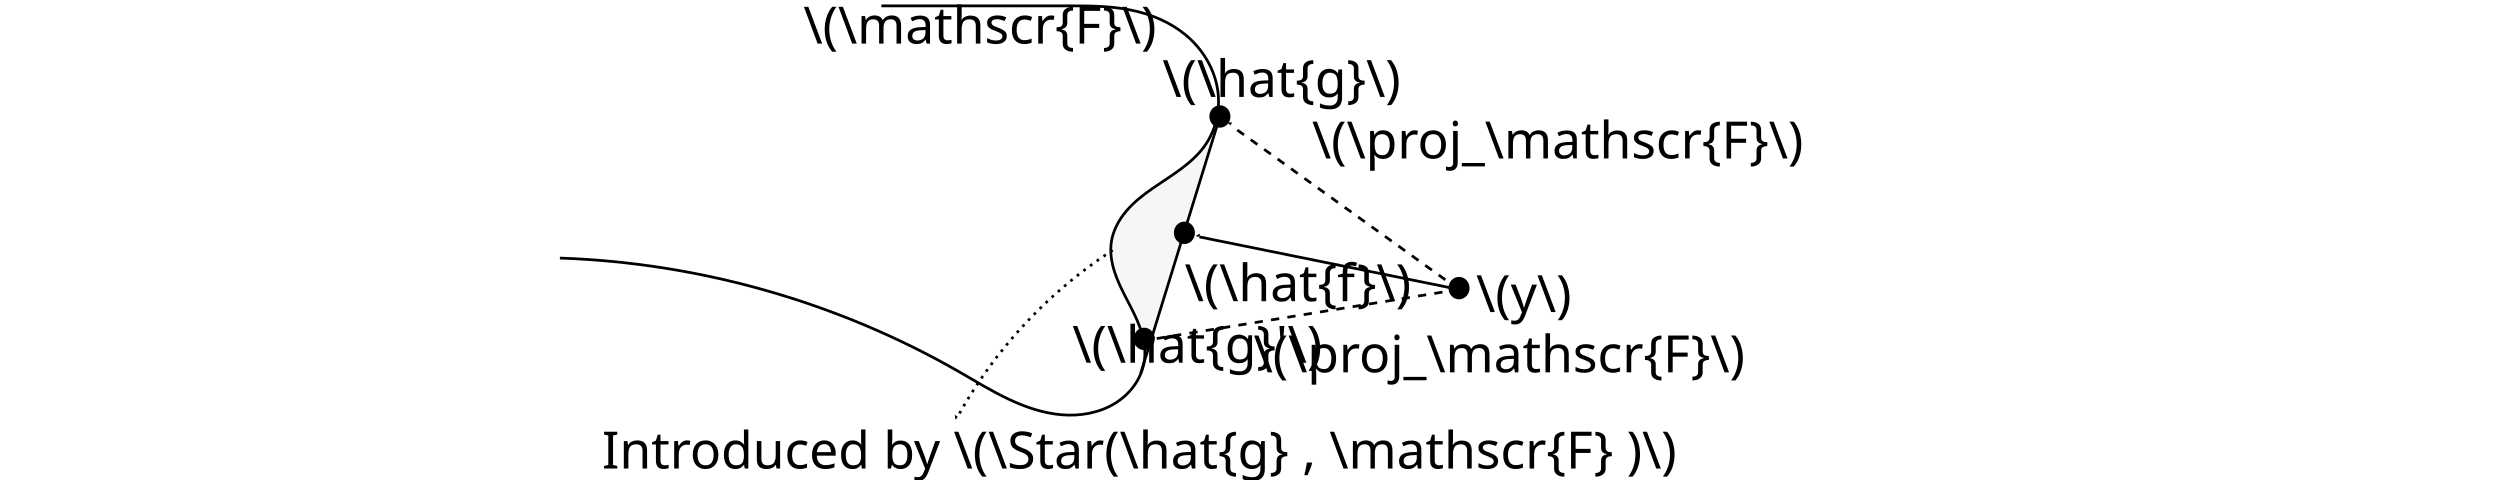
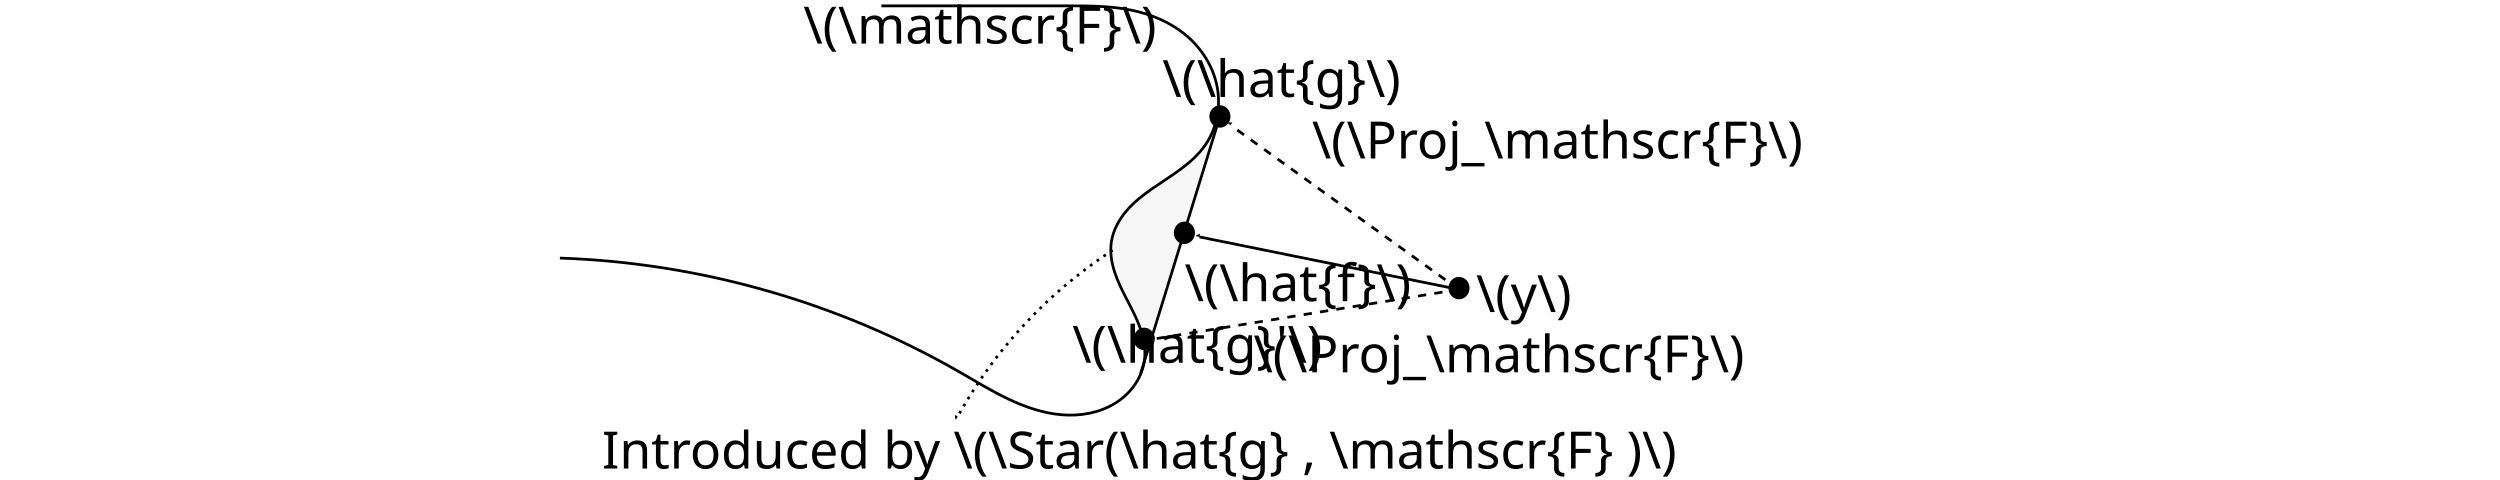
<svg xmlns="http://www.w3.org/2000/svg" width="240mm" height="46mm" viewBox="0 0 240 46" version="1.1" id="svg8">
  <defs id="defs2">
    <marker id="marker-arrow-1" orient="auto-start-reverse" refY="0" refX="0" markerHeight="3" markerWidth="2">
      <g transform="scale(1.393333)" id="g1">
        <path d="M -1.554,2.072 C -1.425,1.295 0,0.13 0.389,0 0,-0.13 -1.425,-1.295 -1.554,-2.072" style="fill:none;stroke:#000000;stroke-linecap:round;stroke-linejoin:round;stroke-miterlimit:10;stroke-dasharray:none;stroke-opacity:1" id="path1-3" />
+ 





0" /&gt;
   </g>
    </marker>
    <marker id="marker-arrow-1-8" orient="auto-start-reverse" refY="0" refX="0" markerHeight="3" markerWidth="2">
      <g transform="scale(1.393333)" id="g1-8">
        <path d="M -1.554,2.072 C -1.425,1.295 0,0.13 0.389,0 0,-0.13 -1.425,-1.295 -1.554,-2.072" style="fill:none;stroke:#000000;stroke-linecap:round;stroke-linejoin:round;stroke-miterlimit:10;stroke-dasharray:none;stroke-opacity:1" id="path1-3-3" />





+ 
0" /&gt;
   </g>
    </marker>
    <marker id="marker-arrow-1-84" orient="auto-start-reverse" refY="0" refX="0" markerHeight="3" markerWidth="2">
      <g transform="scale(1.393333)" id="g1-0">
        <path d="M -1.554,2.072 C -1.425,1.295 0,0.13 0.389,0 0,-0.13 -1.425,-1.295 -1.554,-2.072" style="fill:none;stroke:#000000;stroke-linecap:round;stroke-linejoin:round;stroke-miterlimit:10;stroke-dasharray:none;stroke-opacity:1" id="path1-4" />
+ 


0" /&gt;
   </g>
    </marker>
    <marker id="marker-arrow-1-3" orient="auto-start-reverse" refY="0" refX="0" markerHeight="3" markerWidth="2">
      <g transform="scale(1.393333)" id="g1-9">
        <path d="M -1.554,2.072 C -1.425,1.295 0,0.13 0.389,0 0,-0.13 -1.425,-1.295 -1.554,-2.072" style="fill:none;stroke:#000000;stroke-linecap:round;stroke-linejoin:round;stroke-miterlimit:10;stroke-dasharray:none;stroke-opacity:1" id="path1-7" />


+ 
0" /&gt;
   </g>
    </marker>
    <marker id="marker-arrow-1-37" orient="auto-start-reverse" refY="0" refX="0" markerHeight="3" markerWidth="2">
      <g transform="scale(1.393333)" id="g1-5">
        <path d="M -1.554,2.072 C -1.425,1.295 0,0.13 0.389,0 0,-0.13 -1.425,-1.295 -1.554,-2.072" style="fill:none;stroke:#000000;stroke-linecap:round;stroke-linejoin:round;stroke-miterlimit:10;stroke-dasharray:none;stroke-opacity:1" id="path1-0" />
+ 


0" /&gt;
   </g>
    </marker>
    <marker id="marker-arrow-1-7" orient="auto-start-reverse" refY="0" refX="0" markerHeight="3" markerWidth="2">
      <g transform="scale(1.393333)" id="g1-1">
        <path d="M -1.554,2.072 C -1.425,1.295 0,0.13 0.389,0 0,-0.13 -1.425,-1.295 -1.554,-2.072" style="fill:none;stroke:#000000;stroke-linecap:round;stroke-linejoin:round;stroke-miterlimit:10;stroke-dasharray:none;stroke-opacity:1" id="path1-5" />


+ 
0" /&gt;
   </g>
    </marker>
    <marker id="marker-arrow-1-85" orient="auto-start-reverse" refY="0" refX="0" markerHeight="3" markerWidth="2">
      <g transform="scale(1.393333)" id="g1-6">
        <path d="M -1.554,2.072 C -1.425,1.295 0,0.13 0.389,0 0,-0.13 -1.425,-1.295 -1.554,-2.072" style="fill:none;stroke:#000000;stroke-linecap:round;stroke-linejoin:round;stroke-miterlimit:10;stroke-dasharray:none;stroke-opacity:1" id="path1-79" />
+ 


0" /&gt;
   </g>
    </marker>
    <marker id="marker-arrow-1-1" orient="auto-start-reverse" refY="0" refX="0" markerHeight="3" markerWidth="2">
      <g transform="scale(1.393333)" id="g1-2">
        <path d="M -1.554,2.072 C -1.425,1.295 0,0.13 0.389,0 0,-0.13 -1.425,-1.295 -1.554,-2.072" style="fill:none;stroke:#000000;stroke-linecap:round;stroke-linejoin:round;stroke-miterlimit:10;stroke-dasharray:none;stroke-opacity:1" id="path1-04" />


+ 
0" /&gt;
   </g>
    </marker>
    <marker id="marker-arrow-1-4" orient="auto-start-reverse" refY="0" refX="0" markerHeight="3" markerWidth="2">
      <g transform="scale(1.393333)" id="g1-59">
        <path d="M -1.554,2.072 C -1.425,1.295 0,0.13 0.389,0 0,-0.13 -1.425,-1.295 -1.554,-2.072" style="fill:none;stroke:#000000;stroke-linecap:round;stroke-linejoin:round;stroke-miterlimit:10;stroke-dasharray:none;stroke-opacity:1" id="path1-75" />
+ 


0" /&gt;
   </g>
    </marker>
    <marker id="marker-arrow-1-5" orient="auto-start-reverse" refY="0" refX="0" markerHeight="3" markerWidth="2">
      <g transform="scale(1.393333)" id="g1-56">
        <path d="M -1.554,2.072 C -1.425,1.295 0,0.13 0.389,0 0,-0.13 -1.425,-1.295 -1.554,-2.072" style="fill:none;stroke:#000000;stroke-linecap:round;stroke-linejoin:round;stroke-miterlimit:10;stroke-dasharray:none;stroke-opacity:1" id="path1-32" />


+ 
0" /&gt;
   </g>
    </marker>
    <marker id="marker-arrow-1-33" orient="auto-start-reverse" refY="0" refX="0" markerHeight="3" markerWidth="2">
      <g transform="scale(1.393333)" id="g1-50">
        <path d="M -1.554,2.072 C -1.425,1.295 0,0.13 0.389,0 0,-0.13 -1.425,-1.295 -1.554,-2.072" style="fill:none;stroke:#000000;stroke-linecap:round;stroke-linejoin:round;stroke-miterlimit:10;stroke-dasharray:none;stroke-opacity:1" id="path1-2" />


+ 
0" /&gt;
   </g>
    </marker>
    <marker id="marker-arrow-1-32" orient="auto-start-reverse" refY="0" refX="0" markerHeight="3" markerWidth="2">
      <g transform="scale(1.393333)" id="g1-7">
        <path d="M -1.554,2.072 C -1.425,1.295 0,0.13 0.389,0 0,-0.13 -1.425,-1.295 -1.554,-2.072" style="fill:none;stroke:#000000;stroke-linecap:round;stroke-linejoin:round;stroke-miterlimit:10;stroke-dasharray:none;stroke-opacity:1" id="path1-1" />
+ 


0" /&gt;
   </g>
    </marker>
  </defs>
  <g id="layer1" transform="translate(0,-177)">
    <path style="fill:none;stroke:#000000;stroke-width:0.265px;stroke-linecap:butt;stroke-linejoin:miter;stroke-opacity:1" d="m 84.614,182.854 h 18.093 c 1.954,0 3.922,0.015 5.838,0.399 1.916,0.384 3.78,1.149 5.283,2.398 1.503,1.249 2.619,2.987 3.004,4.903 0.385,1.916 0.012,3.989 -1.087,5.604 -1.246,1.831 -3.264,2.949 -5.084,4.211 -0.91,0.631 -1.793,1.318 -2.513,2.159 -0.72,0.841 -1.275,1.849 -1.45,2.943 -0.155,0.972 -0.004,1.974 0.297,2.911 0.301,0.937 0.749,1.82 1.202,2.694 0.453,0.874 0.916,1.748 1.248,2.674 0.333,0.927 0.534,1.916 0.446,2.896 -0.08,0.893 -0.402,1.759 -0.899,2.505 -0.497,0.746 -1.166,1.373 -1.928,1.846 -1.523,0.947 -3.383,1.264 -5.169,1.11 -1.787,-0.153 -3.51,-0.752 -5.129,-1.524 -1.619,-0.771 -3.148,-1.716 -4.703,-2.608 C 80.431,211.301 67.152,207.52 53.748,207.067" id="path1" transform="translate(0,-5.291667)" />
    <text xml:space="preserve" style="font-size:4.939px;line-height:1.25;font-family:sans-serif;text-decoration-color:#000000;letter-spacing:0px;word-spacing:0px;fill:#000000;stroke-width:0.265;-inkscape-stroke:none;stop-color:#000000" x="77.13" y="181.182" id="text1">
      <tspan id="tspan1" style="stroke-width:0.265" x="77.13" y="181.182">\(\mathscr{F}\)</tspan>
    </text>
    <text xml:space="preserve" style="font-size:4.939px;line-height:1.25;font-family:sans-serif;text-decoration-color:#000000;letter-spacing:0px;word-spacing:0px;fill:#000000;stroke-width:0.265;-inkscape-stroke:none;stop-color:#000000" x="137.569" y="243.748" id="text2-7">
      <tspan style="stroke-width:0.265" x="137.569" y="243.748" id="tspan3" />
    </text>
    <path style="font-variation-settings:normal;vector-effect:none;fill:#000000;fill-opacity:1;fill-rule:evenodd;stroke:none;stroke-width:0.265;stroke-linecap:butt;stroke-linejoin:miter;stroke-miterlimit:4;stroke-dasharray:none;stroke-dashoffset:0;stroke-opacity:1;-inkscape-stroke:none;marker-start:none;marker-end:none;stop-color:#000000" id="path4" d="m 141.078,204.664 a 1.012,1.077 0 0 1 -1.015,1.071 1.012,1.077 0 0 1 -1.01,-1.077 1.012,1.077 0 0 1 1.01,-1.077 1.012,1.077 0 0 1 1.015,1.071" />
    <path style="font-variation-settings:normal;vector-effect:none;fill:#000000;fill-opacity:1;fill-rule:evenodd;stroke:none;stroke-width:0.265;stroke-linecap:butt;stroke-linejoin:miter;stroke-miterlimit:4;stroke-dasharray:none;stroke-dashoffset:0;stroke-opacity:1;-inkscape-stroke:none;marker-start:none;marker-end:none;stop-color:#000000" id="path4-5" d="m 118.124,188.187 a 1.012,1.077 0 0 1 -1.015,1.071 1.012,1.077 0 0 1 -1.01,-1.077 1.012,1.077 0 0 1 1.01,-1.077 1.012,1.077 0 0 1 1.015,1.071" />
    <text xml:space="preserve" style="font-size:4.939px;line-height:1.25;font-family:sans-serif;text-decoration-color:#000000;letter-spacing:0px;word-spacing:0px;fill:#000000;stroke-width:0.265;-inkscape-stroke:none;stop-color:#000000" x="141.709" y="206.959" id="text4">
      <tspan id="tspan4" style="stroke-width:0.265" x="141.709" y="206.959">\(y\)</tspan>
    </text>
    <path style="fill:none;fill-opacity:1;stroke:#000000;stroke-width:0.265;stroke-linecap:butt;stroke-linejoin:miter;stroke-dasharray:0.794, 0.794;stroke-opacity:1;marker-start:none;marker-end:url(#marker-arrow-1)" d="M 125.755,213.389 103.834,197.608" id="path5" transform="translate(14.28939,-8.599782)" />
    <path style="font-variation-settings:normal;vector-effect:none;fill:#000000;fill-opacity:1;fill-rule:evenodd;stroke:none;stroke-width:0.265;stroke-linecap:butt;stroke-linejoin:miter;stroke-miterlimit:4;stroke-dasharray:none;stroke-dashoffset:0;stroke-opacity:1;-inkscape-stroke:none;marker-start:none;marker-end:none;stop-color:#000000" id="path4-5-2" d="m 110.854,209.541 a 1.012,1.077 0 0 1 -1.015,1.071 1.012,1.077 0 0 1 -1.01,-1.077 1.012,1.077 0 0 1 1.01,-1.077 1.012,1.077 0 0 1 1.015,1.071" />
    <path style="fill:none;fill-opacity:1;stroke:#000000;stroke-width:0.265;stroke-linecap:butt;stroke-linejoin:miter;stroke-dasharray:0.794, 0.794;stroke-opacity:1;marker-start:none;marker-end:url(#marker-arrow-1-8)" d="m 135.756,201.268 -29.19,4.74" id="path5-2" transform="translate(4.288617,3.520608)" />
    <text xml:space="preserve" style="font-size:4.939px;line-height:1.25;font-family:sans-serif;text-decoration-color:#000000;letter-spacing:0px;word-spacing:0px;fill:#000000;stroke-width:0.265;-inkscape-stroke:none;stop-color:#000000" x="111.59" y="186.309" id="text5">
      <tspan id="tspan5" style="stroke-width:0.265" x="111.59" y="186.309">\(\hat{g}\)</tspan>
    </text>
    <text xml:space="preserve" style="font-size:4.939px;line-height:1.25;font-family:sans-serif;text-decoration-color:#000000;letter-spacing:0px;word-spacing:0px;fill:#000000;stroke-width:0.265;-inkscape-stroke:none;stop-color:#000000" x="102.946" y="211.822" id="text5-9">
      <tspan id="tspan5-8" style="stroke-width:0.265" x="102.946" y="211.822">\(\hat{g}'\)</tspan>
    </text>
    <path style="font-variation-settings:normal;vector-effect:none;fill:#000000;fill-opacity:1;fill-rule:evenodd;stroke:none;stroke-width:0.265;stroke-linecap:butt;stroke-linejoin:miter;stroke-miterlimit:4;stroke-dasharray:none;stroke-dashoffset:0;stroke-opacity:1;-inkscape-stroke:none;marker-start:none;marker-end:none;stop-color:#000000" id="path4-5-5" d="m 114.714,199.356 a 1.012,1.077 0 0 1 -1.015,1.071 1.012,1.077 0 0 1 -1.01,-1.077 1.012,1.077 0 0 1 1.01,-1.077 1.012,1.077 0 0 1 1.015,1.071" />
    <text xml:space="preserve" style="font-size:4.939px;line-height:1.25;font-family:sans-serif;text-decoration-color:#000000;letter-spacing:0px;word-spacing:0px;fill:#000000;stroke-width:0.265;-inkscape-stroke:none;stop-color:#000000" x="113.729" y="205.912" id="text7">
      <tspan id="tspan7" style="stroke-width:0.265" x="113.729" y="205.912">\(\hat{f}\)</tspan>
    </text>
    <text xml:space="preserve" style="font-size:4.939px;line-height:1.25;font-family:sans-serif;text-decoration-color:#000000;letter-spacing:0px;word-spacing:0px;fill:#000000;stroke-width:0.265;-inkscape-stroke:none;stop-color:#000000" x="125.954" y="192.21" id="text3">
-       <tspan id="tspan2-8" style="stroke-width:0.265" x="125.954" y="192.21">\(\proj_\mathscr{F}\)</tspan>
+       <tspan id="tspan2-8" style="stroke-width:0.265" x="125.954" y="192.21">\(\Proj_\mathscr{F}\)</tspan>
    </text>
    <text xml:space="preserve" style="font-size:4.939px;line-height:1.25;font-family:sans-serif;text-decoration-color:#000000;letter-spacing:0px;word-spacing:0px;fill:#000000;stroke-width:0.265;-inkscape-stroke:none;stop-color:#000000" x="120.344" y="212.741" id="text3-7">
-       <tspan id="tspan2-8-4" style="stroke-width:0.265" x="120.344" y="212.741">\(\proj_\mathscr{F}\)</tspan>
+       <tspan id="tspan2-8-4" style="stroke-width:0.265" x="120.344" y="212.741">\(\Proj_\mathscr{F}\)</tspan>
    </text>
    <path style="fill:none;stroke:#000000;stroke-width:0.265px;stroke-linecap:butt;stroke-linejoin:miter;stroke-opacity:1" d="m 117.111,193.473 -7.604,24.661" id="path2" transform="translate(0,-5.291667)" />
    <path style="opacity:0.3;fill:#000000;fill-opacity:0.12;stroke:none;stroke-width:0.265;stroke-linejoin:round;stroke-dasharray:none;stroke-opacity:1;marker-start:none;marker-end:none" d="m 110.033,210.185 c -0.206,-1.352 -0.548,-2.262 -1.671,-4.444 -1.186,-2.304 -1.541,-3.391 -1.544,-4.722 -0.002,-1.005 0.23,-1.826 0.771,-2.723 0.762,-1.263 1.74,-2.141 4.243,-3.808 2.291,-1.526 3.339,-2.457 4.146,-3.684 0.131,-0.199 0.238,-0.34 0.238,-0.313 1.1e-4,0.054 -6.107,19.877 -6.132,19.903 -0.009,0.009 -0.031,-0.085 -0.05,-0.209 z" id="path3" />
    <text xml:space="preserve" style="font-size:4.939px;line-height:1.25;font-family:sans-serif;text-decoration-color:#000000;letter-spacing:0px;word-spacing:0px;fill:#000000;stroke-width:0.265;-inkscape-stroke:none;stop-color:#000000" x="57.789" y="221.98" id="text8">
      <tspan id="tspan8" style="stroke-width:0.265" x="57.789" y="221.98">Introduced by \(\Star(\hat{g} , \mathscr{F} )\)</tspan>
    </text>
    <path style="fill:none;fill-opacity:1;stroke:#000000;stroke-width:0.265;stroke-linecap:butt;stroke-linejoin:miter;stroke-dasharray:none;stroke-opacity:1;marker-start:none;marker-end:url(#marker-arrow-1)" d="m 140.044,210.081 -24.896,-5.044" id="path8" transform="translate(0,-5.291667)" />
    <path style="fill:none;fill-opacity:1;stroke:#000000;stroke-width:0.265;stroke-linecap:butt;stroke-linejoin:miter;stroke-dasharray:0.265, 0.529;stroke-opacity:1;marker-start:none;marker-end:url(#marker-arrow-1)" d="m 106.818,206.31 c -3.621,2.355 -6.901,5.233 -9.708,8.516 -1.968,2.302 -3.703,4.802 -5.172,7.451" id="path9" transform="translate(0,-5.291667)" />
  </g>
</svg>
